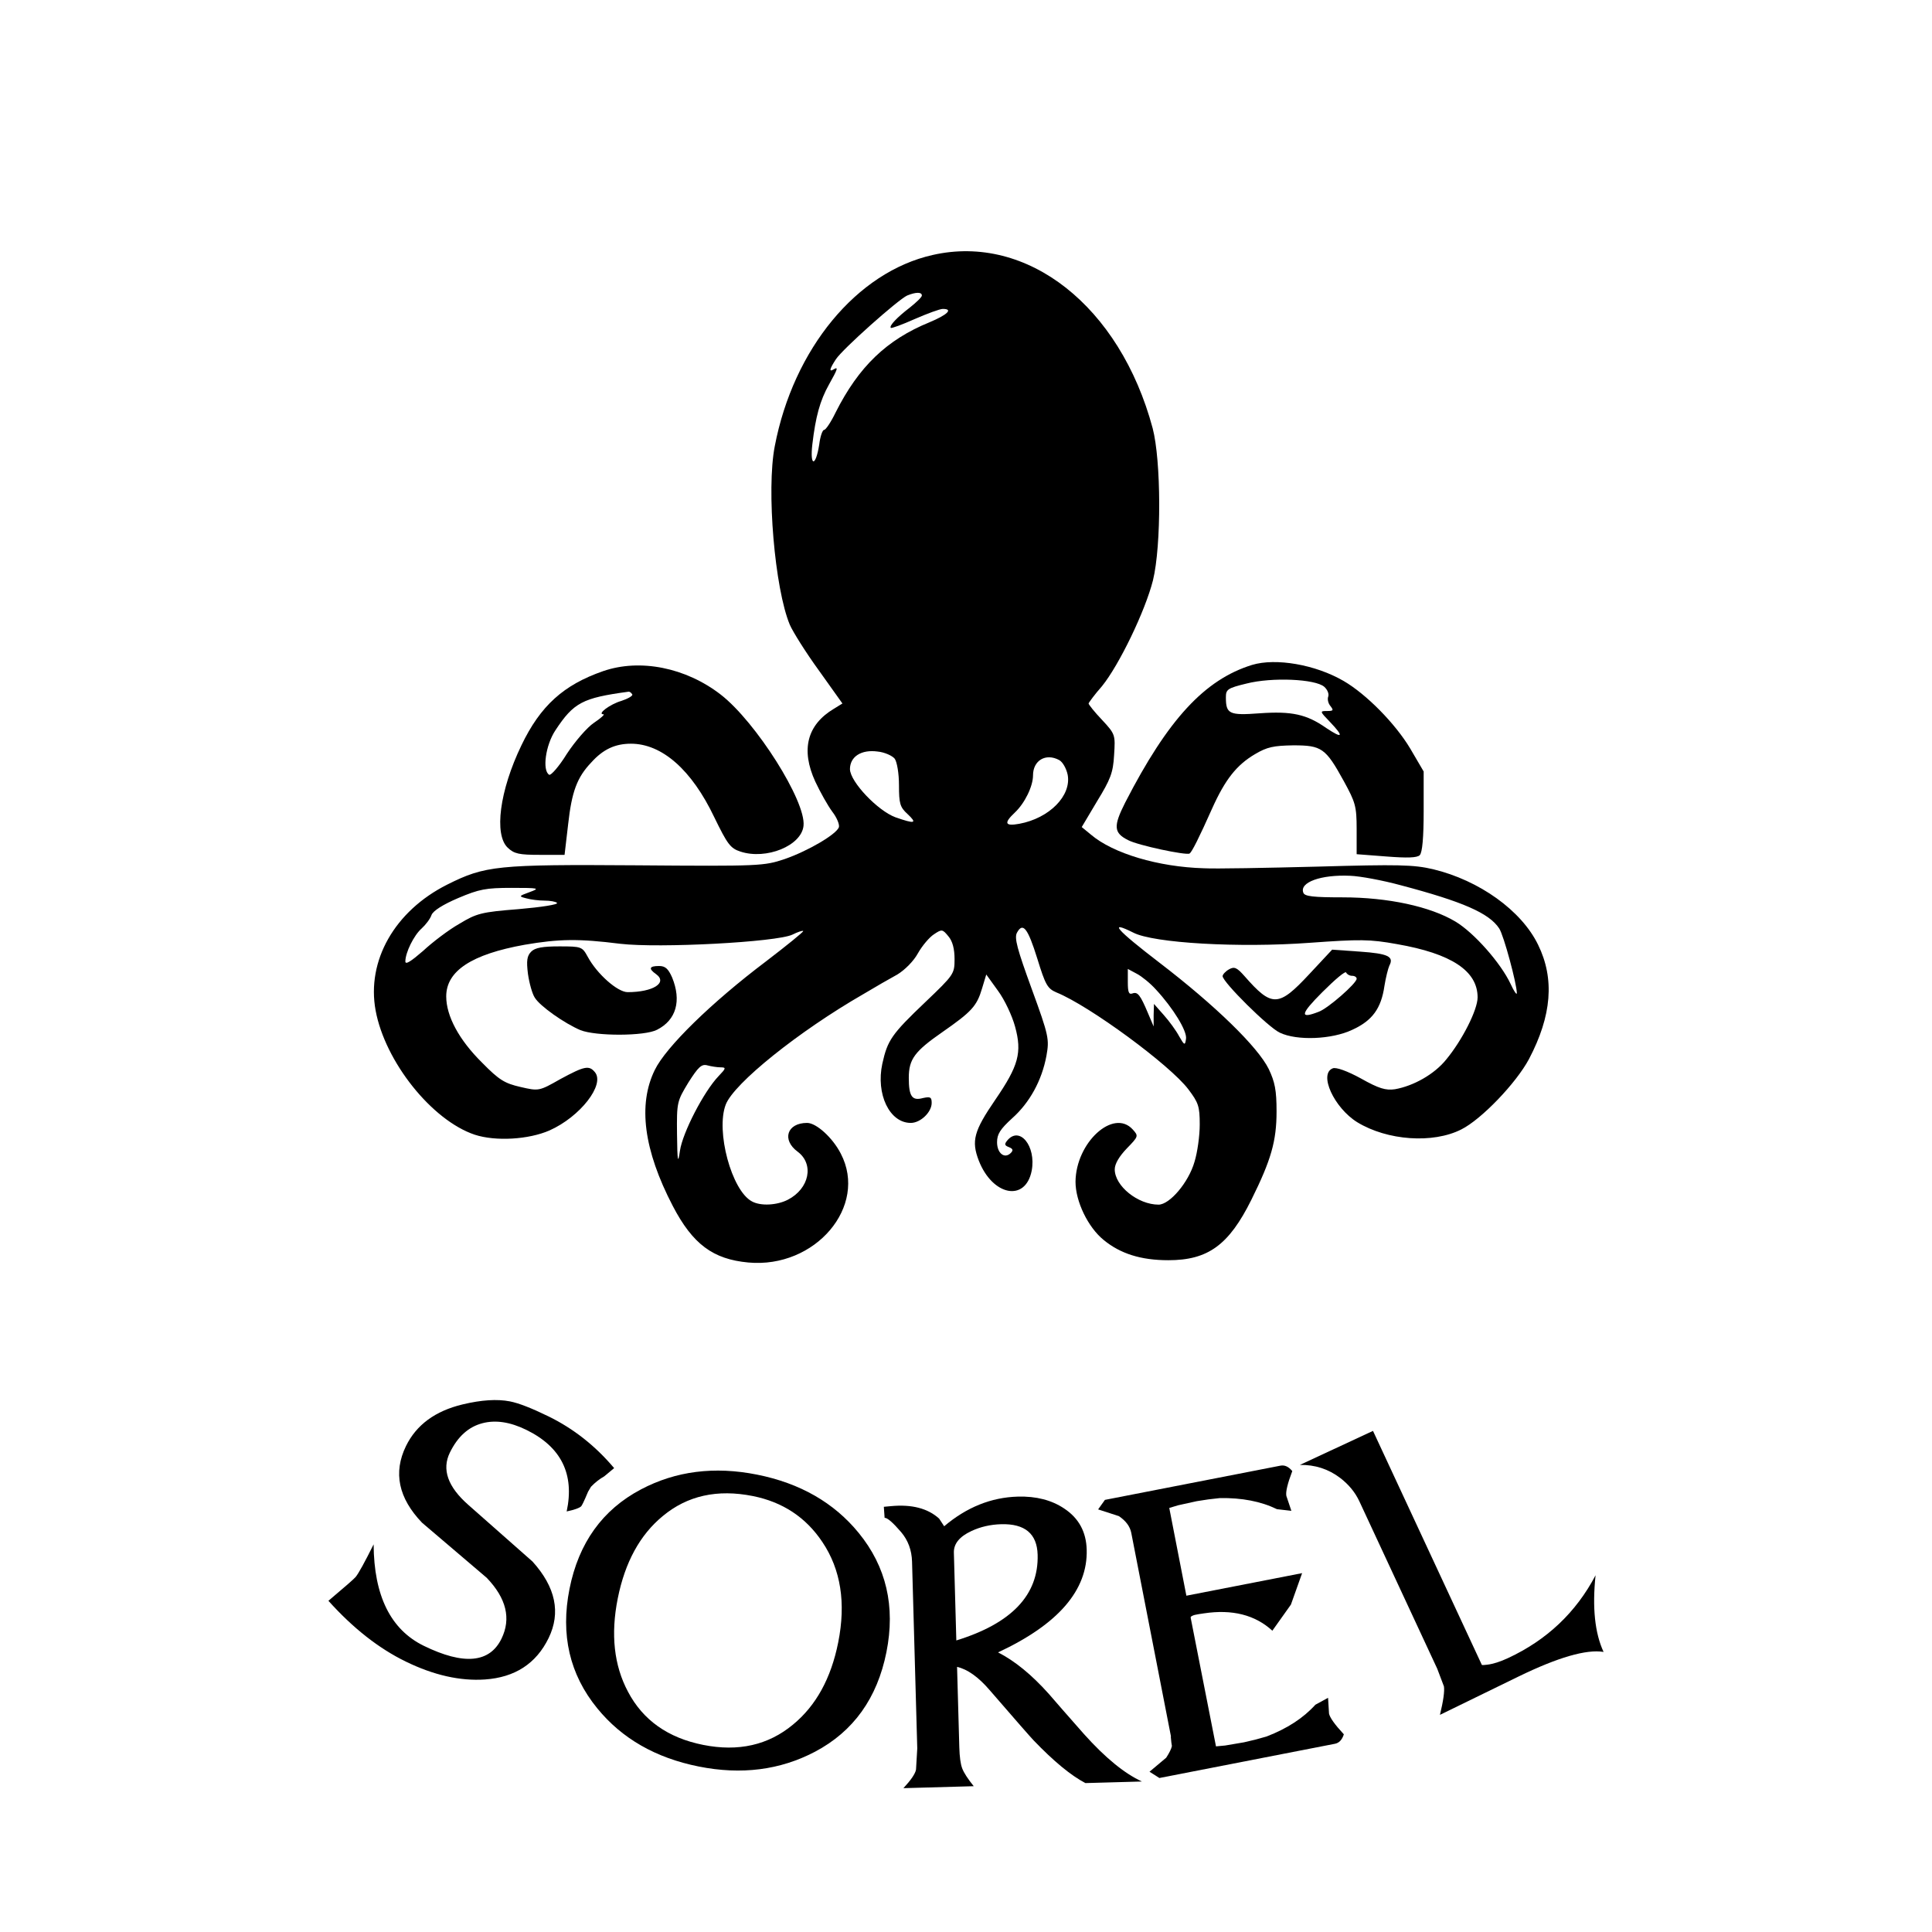
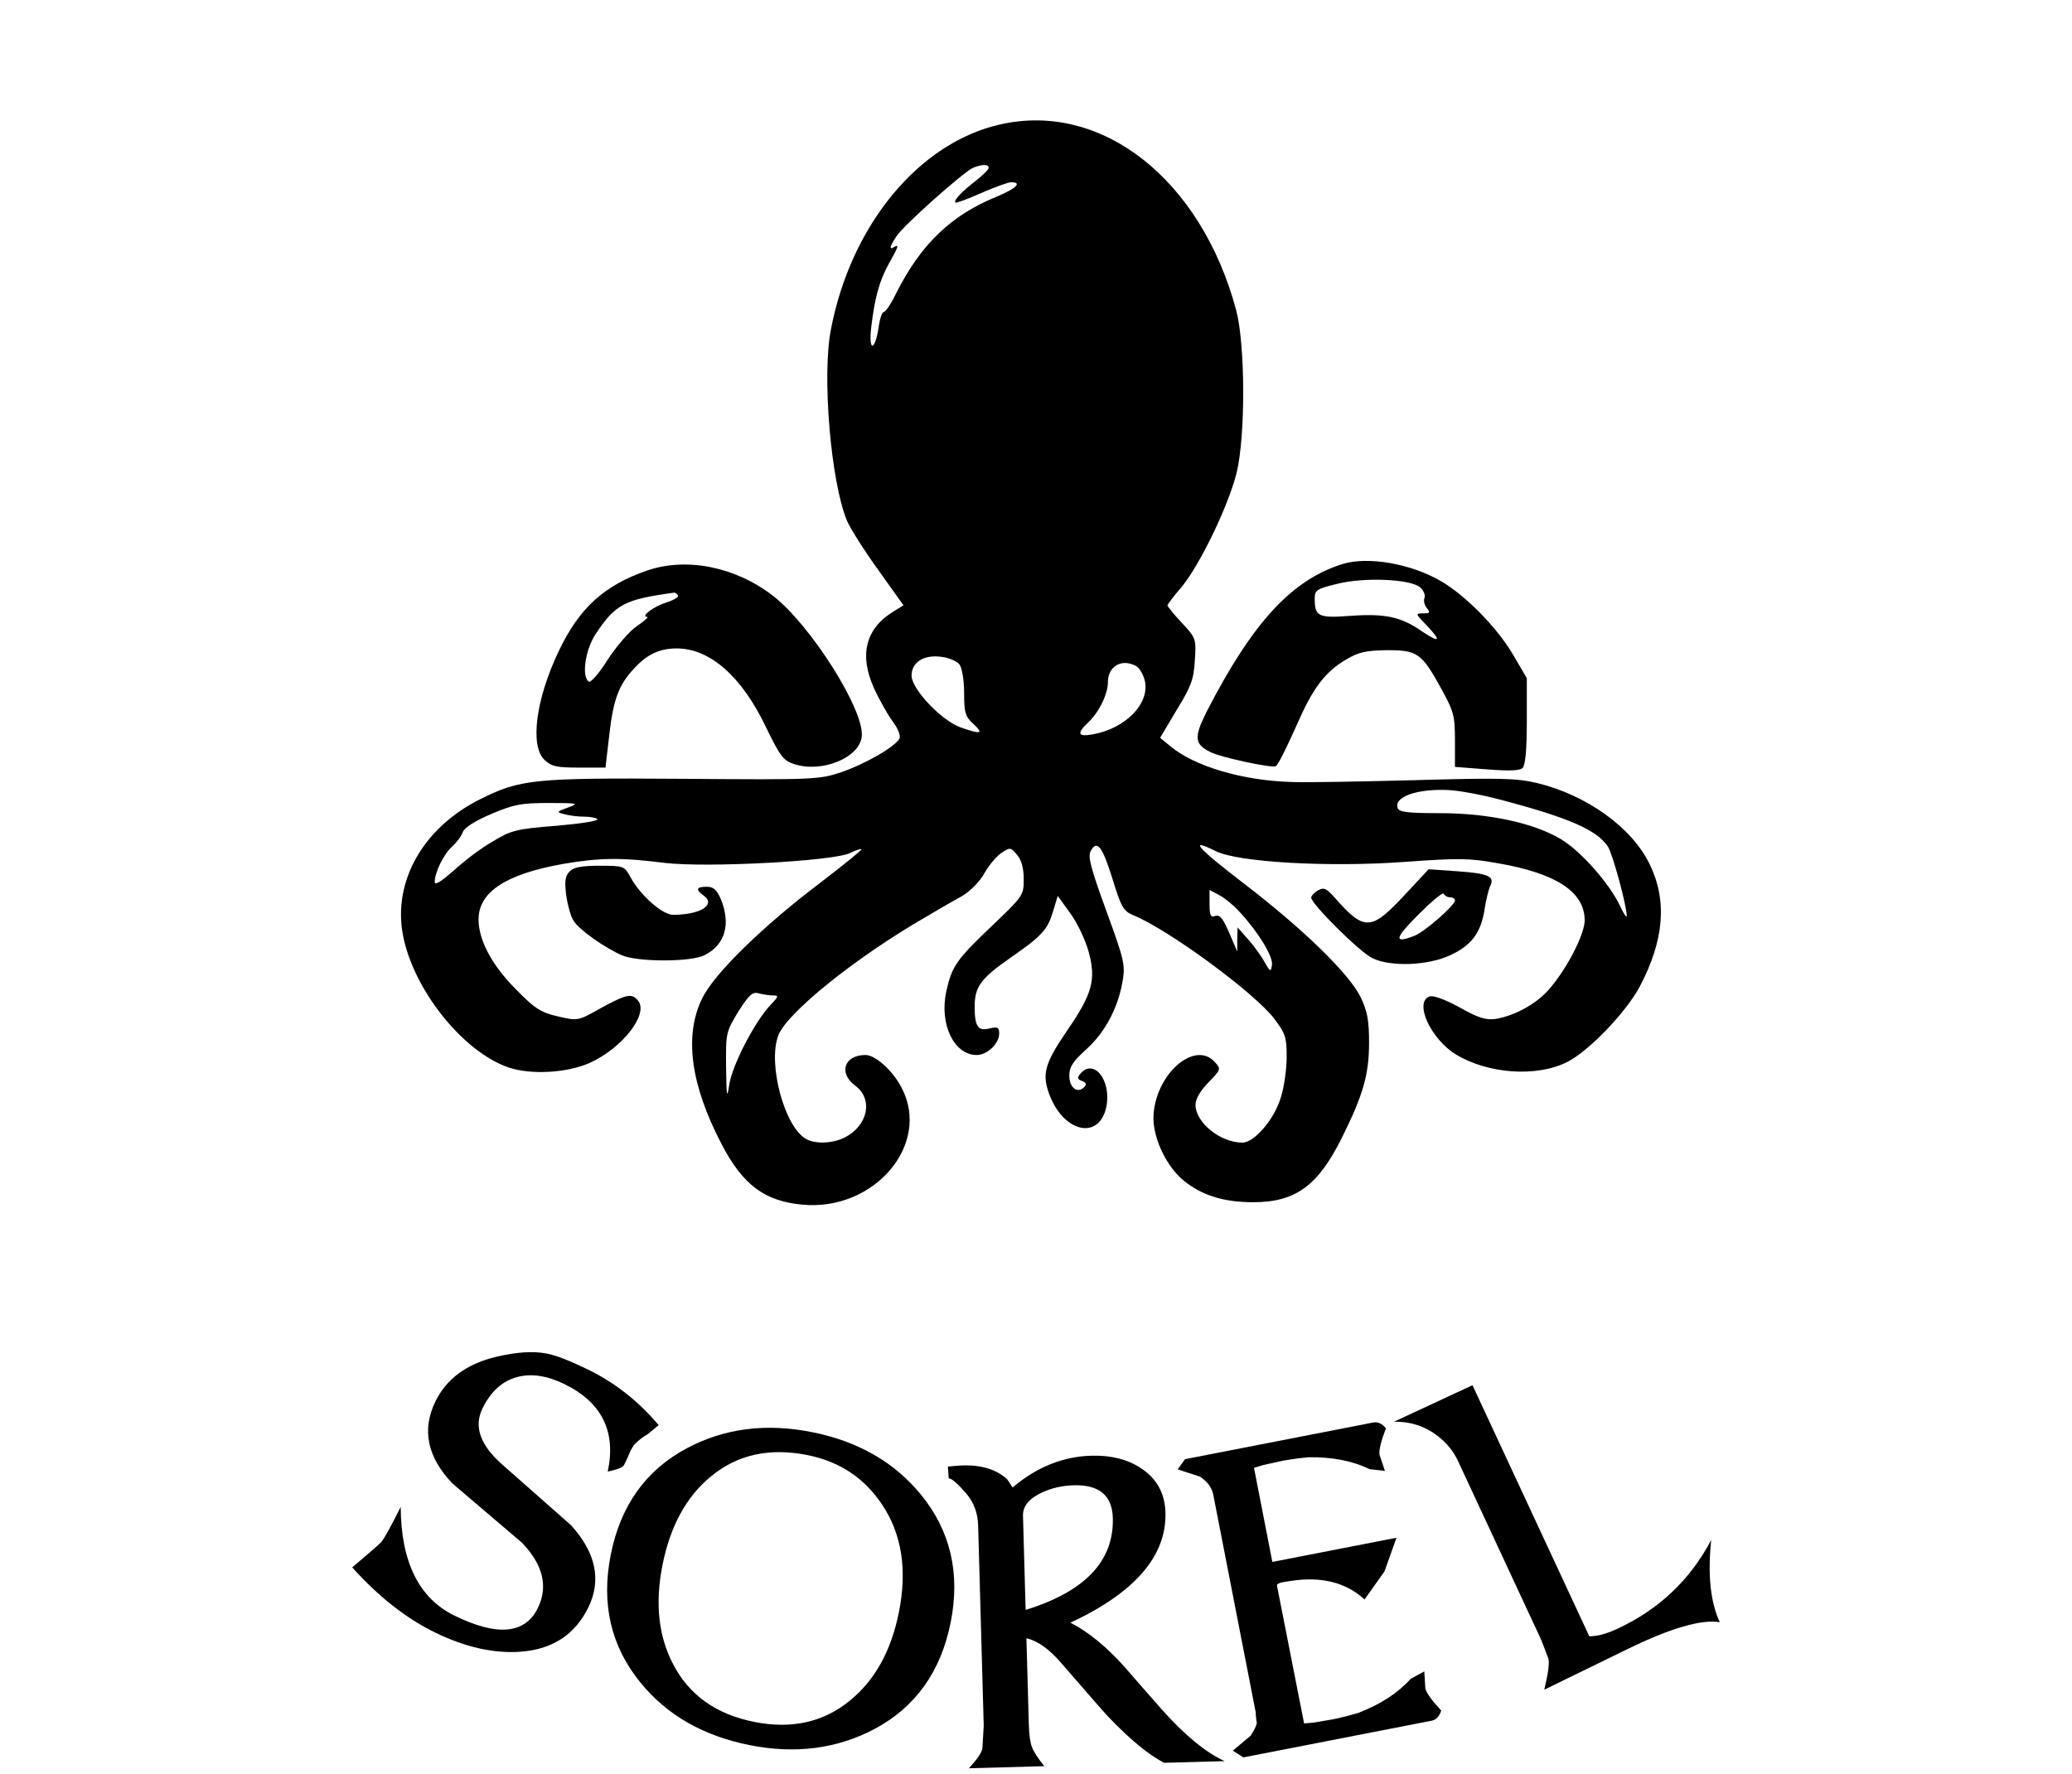
- <svg xmlns="http://www.w3.org/2000/svg" version="1.0" width="591pt" height="591pt" viewBox="0 85 591 506" preserveAspectRatio="xMidYMid" aria-labelledby="dsorel tsorel" role="img" id="svgsorel" xml:space="preserve">
-   <g transform="matrix(0.1,0,0,-0.1,0,591)" fill="currentColor" stroke="none" id="g14" style="fill-opacity:1">
-     <path d="m 2853,4705 c -232,-52 -426,-287 -483,-585 -26,-133 0,-436 46,-546 9,-21 49,-85 89,-140 l 72,-101 -26,-16 c -82,-49 -102,-125 -57,-223 15,-32 38,-73 52,-92 14,-18 23,-40 20,-48 -9,-22 -94,-72 -166,-97 -63,-21 -75,-22 -452,-19 -428,3 -464,-1 -580,-59 -161,-81 -247,-233 -219,-385 29,-157 172,-336 303,-380 64,-21 165,-15 229,13 94,42 170,140 139,178 -18,22 -32,19 -106,-21 -65,-37 -66,-37 -122,-24 -48,11 -65,21 -117,74 -71,70 -110,143 -110,203 0,78 78,129 240,158 105,18 165,19 292,3 119,-14 479,5 527,28 16,8 31,13 33,11 2,-2 -50,-44 -114,-93 -167,-126 -306,-262 -340,-332 -52,-106 -34,-245 55,-416 61,-117 123,-163 231,-173 205,-19 367,172 283,333 -25,49 -75,94 -103,94 -62,0 -78,-52 -29,-88 51,-38 36,-113 -30,-147 -33,-17 -83,-20 -110,-5 -62,33 -111,215 -80,296 25,65 223,224 421,338 35,21 82,48 104,60 23,14 50,41 63,65 13,23 35,49 49,58 24,16 26,16 44,-6 13,-15 19,-39 19,-70 0,-45 -2,-48 -89,-131 -104,-99 -116,-117 -132,-189 -20,-93 22,-181 87,-181 30,0 64,33 64,61 0,18 -4,20 -27,15 -33,-9 -43,5 -43,62 0,57 18,81 103,140 89,62 105,79 121,133 l 13,43 36,-50 c 20,-27 43,-76 52,-109 22,-80 11,-120 -61,-225 -65,-95 -73,-125 -50,-185 42,-108 143,-128 162,-31 14,75 -37,138 -75,92 -9,-11 -8,-15 5,-20 13,-5 14,-10 6,-18 -19,-19 -42,-1 -42,33 0,25 10,40 46,73 54,48 91,116 105,191 9,51 8,60 -45,205 -44,121 -54,156 -45,172 18,33 33,14 62,-79 25,-81 31,-92 59,-104 101,-41 347,-222 403,-296 31,-41 35,-52 35,-108 0,-34 -7,-85 -16,-114 -18,-63 -76,-131 -110,-131 -63,0 -134,57 -134,108 0,17 14,40 37,64 36,37 36,38 18,58 -59,65 -174,-40 -175,-160 0,-60 38,-139 86,-178 51,-42 114,-62 198,-62 121,0 185,46 254,185 60,121 77,179 77,270 0,65 -5,90 -24,130 -33,67 -163,194 -334,325 -133,102 -158,131 -80,92 62,-32 323,-47 540,-31 153,11 183,11 266,-4 167,-29 247,-82 247,-163 0,-38 -47,-131 -96,-190 -36,-45 -100,-81 -157,-91 -28,-4 -49,2 -104,33 -42,23 -76,35 -86,31 -44,-17 4,-121 75,-165 92,-56 231,-66 318,-22 62,31 168,142 207,215 70,133 79,246 28,350 -51,105 -180,197 -321,231 -60,14 -106,15 -354,8 -157,-4 -313,-7 -348,-5 -138,4 -277,45 -345,103 l -28,23 47,79 c 41,67 49,87 52,141 4,62 4,64 -37,108 -23,24 -41,47 -41,50 0,2 18,27 41,53 52,64 132,229 156,324 26,107 25,366 -1,465 -100,373 -383,596 -673,530 z m -33,-124 c 0,-5 -17,-21 -37,-37 -38,-29 -64,-56 -58,-62 2,-2 35,10 73,27 39,17 77,31 86,31 33,0 14,-18 -41,-41 -130,-53 -216,-135 -287,-276 -14,-29 -30,-53 -35,-53 -5,0 -12,-20 -15,-45 -11,-69 -29,-68 -21,1 10,84 23,133 51,183 27,48 29,55 14,46 -15,-9 -12,2 7,31 21,32 191,183 218,195 27,11 45,11 45,0 z m -83,-1417 c 7,-10 13,-45 13,-81 0,-56 3,-67 26,-88 31,-29 23,-31 -37,-10 -54,20 -138,108 -139,147 0,38 34,61 85,54 21,-2 45,-13 52,-22 z m 503,-4 c 11,-6 22,-26 26,-45 12,-64 -56,-133 -148,-150 -44,-8 -48,2 -14,34 31,29 56,81 56,114 0,46 39,69 80,47 z m 1045,-383 c 189,-50 270,-85 301,-132 14,-21 54,-170 54,-198 0,-7 -9,6 -19,28 -30,64 -112,157 -169,191 -77,46 -206,74 -345,74 -90,0 -116,3 -120,14 -13,32 54,56 143,52 30,-1 100,-14 155,-29 z m -2665,-21 c -33,-12 -34,-13 -10,-19 14,-4 39,-7 56,-7 17,0 34,-3 38,-7 4,-5 -48,-13 -117,-19 -115,-9 -129,-13 -182,-45 -32,-18 -82,-56 -111,-83 -37,-32 -54,-43 -54,-32 0,27 26,80 50,101 12,11 26,29 30,41 5,13 35,32 82,52 64,27 84,31 163,31 84,0 88,-1 55,-13 z m 1916,-298 c 52,-56 96,-127 92,-151 -3,-21 -5,-20 -21,8 -9,17 -30,46 -47,65 l -30,34 -1,-34 v -35 l -17,40 c -24,57 -32,67 -48,61 -11,-4 -14,4 -14,35 v 40 l 28,-15 c 15,-8 41,-29 58,-48 z M 2204,2220 c 18,0 17,-3 -6,-27 -45,-47 -110,-173 -118,-228 -6,-42 -8,-35 -9,50 -1,99 0,101 35,159 30,47 40,57 58,52 11,-3 30,-6 40,-6 z" id="path4" style="fill-opacity:1" />
-     <path d="m 3830,3451 c -145,-45 -257,-166 -388,-421 -37,-73 -35,-93 9,-115 30,-16 177,-47 188,-41 7,5 28,46 69,138 40,89 75,133 131,166 37,22 57,26 117,27 87,0 99,-8 155,-110 35,-64 39,-76 39,-146 v -77 l 91,-7 c 64,-5 94,-4 102,4 8,8 12,55 12,134 v 122 l -41,70 c -46,77 -135,167 -204,207 -86,50 -207,71 -280,49 z m 221,-67 c 10,-9 15,-22 12,-30 -3,-8 0,-21 7,-29 10,-13 9,-15 -11,-15 -22,0 -22,-1 9,-33 44,-46 40,-53 -11,-19 -60,42 -105,52 -204,45 -93,-7 -103,-2 -103,49 0,24 5,28 63,42 78,20 211,14 238,-10 z" id="path6" style="fill-opacity:1" />
-     <path d="m 1845,3432 c -121,-42 -192,-106 -250,-227 -67,-139 -84,-273 -42,-313 20,-19 35,-22 99,-22 h 75 l 11,94 c 11,99 27,143 71,189 36,40 73,57 121,57 95,0 186,-80 255,-225 40,-82 49,-95 80,-105 79,-26 187,18 193,79 8,75 -146,318 -253,401 -107,83 -247,111 -360,72 z m 89,-71 c 3,-4 -12,-13 -33,-20 -35,-10 -76,-41 -55,-41 5,0 -8,-12 -29,-26 -21,-14 -58,-57 -83,-95 -24,-39 -49,-67 -54,-64 -22,13 -11,91 19,136 56,85 83,99 223,118 4,1 9,-3 12,-8 z" id="path8" style="fill-opacity:1" />
-     <path d="m 1625,2574 c -13,-13 -15,-28 -10,-68 4,-28 13,-61 21,-73 16,-26 90,-78 139,-99 47,-19 197,-19 235,1 59,30 75,89 46,160 -12,27 -21,35 -40,35 -30,0 -33,-8 -9,-25 36,-26 -9,-55 -87,-55 -31,0 -94,56 -122,108 -17,31 -19,32 -87,32 -51,0 -74,-4 -86,-16 z" id="path10" style="fill-opacity:1" />
-     <path d="m 4005,2505 c -94,-101 -114,-102 -198,-6 -23,26 -31,30 -47,21 -11,-6 -20,-16 -20,-21 0,-18 140,-157 175,-173 52,-25 159,-21 222,9 61,28 88,65 98,134 4,25 11,53 15,62 15,28 -4,37 -90,43 l -85,6 z m 131,-5 c 8,0 14,-4 14,-9 0,-14 -88,-91 -116,-101 -59,-23 -57,-8 11,60 39,39 71,66 73,60 2,-5 10,-10 18,-10 z" id="path12" style="fill-opacity:1" />
+ <svg xmlns="http://www.w3.org/2000/svg" version="1.0" width="591pt" height="506pt" viewBox="0 85 591 506" preserveAspectRatio="xMidYMid" aria-labelledby="dsorel tsorel" role="img" id="svgsorel" xml:space="preserve">
+   <g transform="matrix(0.1,0,0,-0.1,0,591)" stroke="none" id="g14">
+     <path fill="currentColor" d="m 2853,4705 c -232,-52 -426,-287 -483,-585 -26,-133 0,-436 46,-546 9,-21 49,-85 89,-140 l 72,-101 -26,-16 c -82,-49 -102,-125 -57,-223 15,-32 38,-73 52,-92 14,-18 23,-40 20,-48 -9,-22 -94,-72 -166,-97 -63,-21 -75,-22 -452,-19 -428,3 -464,-1 -580,-59 -161,-81 -247,-233 -219,-385 29,-157 172,-336 303,-380 64,-21 165,-15 229,13 94,42 170,140 139,178 -18,22 -32,19 -106,-21 -65,-37 -66,-37 -122,-24 -48,11 -65,21 -117,74 -71,70 -110,143 -110,203 0,78 78,129 240,158 105,18 165,19 292,3 119,-14 479,5 527,28 16,8 31,13 33,11 2,-2 -50,-44 -114,-93 -167,-126 -306,-262 -340,-332 -52,-106 -34,-245 55,-416 61,-117 123,-163 231,-173 205,-19 367,172 283,333 -25,49 -75,94 -103,94 -62,0 -78,-52 -29,-88 51,-38 36,-113 -30,-147 -33,-17 -83,-20 -110,-5 -62,33 -111,215 -80,296 25,65 223,224 421,338 35,21 82,48 104,60 23,14 50,41 63,65 13,23 35,49 49,58 24,16 26,16 44,-6 13,-15 19,-39 19,-70 0,-45 -2,-48 -89,-131 -104,-99 -116,-117 -132,-189 -20,-93 22,-181 87,-181 30,0 64,33 64,61 0,18 -4,20 -27,15 -33,-9 -43,5 -43,62 0,57 18,81 103,140 89,62 105,79 121,133 l 13,43 36,-50 c 20,-27 43,-76 52,-109 22,-80 11,-120 -61,-225 -65,-95 -73,-125 -50,-185 42,-108 143,-128 162,-31 14,75 -37,138 -75,92 -9,-11 -8,-15 5,-20 13,-5 14,-10 6,-18 -19,-19 -42,-1 -42,33 0,25 10,40 46,73 54,48 91,116 105,191 9,51 8,60 -45,205 -44,121 -54,156 -45,172 18,33 33,14 62,-79 25,-81 31,-92 59,-104 101,-41 347,-222 403,-296 31,-41 35,-52 35,-108 0,-34 -7,-85 -16,-114 -18,-63 -76,-131 -110,-131 -63,0 -134,57 -134,108 0,17 14,40 37,64 36,37 36,38 18,58 -59,65 -174,-40 -175,-160 0,-60 38,-139 86,-178 51,-42 114,-62 198,-62 121,0 185,46 254,185 60,121 77,179 77,270 0,65 -5,90 -24,130 -33,67 -163,194 -334,325 -133,102 -158,131 -80,92 62,-32 323,-47 540,-31 153,11 183,11 266,-4 167,-29 247,-82 247,-163 0,-38 -47,-131 -96,-190 -36,-45 -100,-81 -157,-91 -28,-4 -49,2 -104,33 -42,23 -76,35 -86,31 -44,-17 4,-121 75,-165 92,-56 231,-66 318,-22 62,31 168,142 207,215 70,133 79,246 28,350 -51,105 -180,197 -321,231 -60,14 -106,15 -354,8 -157,-4 -313,-7 -348,-5 -138,4 -277,45 -345,103 l -28,23 47,79 c 41,67 49,87 52,141 4,62 4,64 -37,108 -23,24 -41,47 -41,50 0,2 18,27 41,53 52,64 132,229 156,324 26,107 25,366 -1,465 -100,373 -383,596 -673,530 z m -33,-124 c 0,-5 -17,-21 -37,-37 -38,-29 -64,-56 -58,-62 2,-2 35,10 73,27 39,17 77,31 86,31 33,0 14,-18 -41,-41 -130,-53 -216,-135 -287,-276 -14,-29 -30,-53 -35,-53 -5,0 -12,-20 -15,-45 -11,-69 -29,-68 -21,1 10,84 23,133 51,183 27,48 29,55 14,46 -15,-9 -12,2 7,31 21,32 191,183 218,195 27,11 45,11 45,0 z m -83,-1417 c 7,-10 13,-45 13,-81 0,-56 3,-67 26,-88 31,-29 23,-31 -37,-10 -54,20 -138,108 -139,147 0,38 34,61 85,54 21,-2 45,-13 52,-22 z m 503,-4 c 11,-6 22,-26 26,-45 12,-64 -56,-133 -148,-150 -44,-8 -48,2 -14,34 31,29 56,81 56,114 0,46 39,69 80,47 z m 1045,-383 c 189,-50 270,-85 301,-132 14,-21 54,-170 54,-198 0,-7 -9,6 -19,28 -30,64 -112,157 -169,191 -77,46 -206,74 -345,74 -90,0 -116,3 -120,14 -13,32 54,56 143,52 30,-1 100,-14 155,-29 z m -2665,-21 c -33,-12 -34,-13 -10,-19 14,-4 39,-7 56,-7 17,0 34,-3 38,-7 4,-5 -48,-13 -117,-19 -115,-9 -129,-13 -182,-45 -32,-18 -82,-56 -111,-83 -37,-32 -54,-43 -54,-32 0,27 26,80 50,101 12,11 26,29 30,41 5,13 35,32 82,52 64,27 84,31 163,31 84,0 88,-1 55,-13 z m 1916,-298 c 52,-56 96,-127 92,-151 -3,-21 -5,-20 -21,8 -9,17 -30,46 -47,65 l -30,34 -1,-34 v -35 l -17,40 c -24,57 -32,67 -48,61 -11,-4 -14,4 -14,35 v 40 l 28,-15 c 15,-8 41,-29 58,-48 z M 2204,2220 c 18,0 17,-3 -6,-27 -45,-47 -110,-173 -118,-228 -6,-42 -8,-35 -9,50 -1,99 0,101 35,159 30,47 40,57 58,52 11,-3 30,-6 40,-6 z" id="path4" />
+     <path fill="currentColor" d="m 3830,3451 c -145,-45 -257,-166 -388,-421 -37,-73 -35,-93 9,-115 30,-16 177,-47 188,-41 7,5 28,46 69,138 40,89 75,133 131,166 37,22 57,26 117,27 87,0 99,-8 155,-110 35,-64 39,-76 39,-146 v -77 l 91,-7 c 64,-5 94,-4 102,4 8,8 12,55 12,134 v 122 l -41,70 c -46,77 -135,167 -204,207 -86,50 -207,71 -280,49 z m 221,-67 c 10,-9 15,-22 12,-30 -3,-8 0,-21 7,-29 10,-13 9,-15 -11,-15 -22,0 -22,-1 9,-33 44,-46 40,-53 -11,-19 -60,42 -105,52 -204,45 -93,-7 -103,-2 -103,49 0,24 5,28 63,42 78,20 211,14 238,-10 z" id="path6" />
+     <path fill="currentColor" d="m 1845,3432 c -121,-42 -192,-106 -250,-227 -67,-139 -84,-273 -42,-313 20,-19 35,-22 99,-22 h 75 l 11,94 c 11,99 27,143 71,189 36,40 73,57 121,57 95,0 186,-80 255,-225 40,-82 49,-95 80,-105 79,-26 187,18 193,79 8,75 -146,318 -253,401 -107,83 -247,111 -360,72 z m 89,-71 c 3,-4 -12,-13 -33,-20 -35,-10 -76,-41 -55,-41 5,0 -8,-12 -29,-26 -21,-14 -58,-57 -83,-95 -24,-39 -49,-67 -54,-64 -22,13 -11,91 19,136 56,85 83,99 223,118 4,1 9,-3 12,-8 z" id="path8" />
+     <path fill="currentColor" d="m 1625,2574 c -13,-13 -15,-28 -10,-68 4,-28 13,-61 21,-73 16,-26 90,-78 139,-99 47,-19 197,-19 235,1 59,30 75,89 46,160 -12,27 -21,35 -40,35 -30,0 -33,-8 -9,-25 36,-26 -9,-55 -87,-55 -31,0 -94,56 -122,108 -17,31 -19,32 -87,32 -51,0 -74,-4 -86,-16 z" id="path10" />
+     <path fill="currentColor" d="m 4005,2505 c -94,-101 -114,-102 -198,-6 -23,26 -31,30 -47,21 -11,-6 -20,-16 -20,-21 0,-18 140,-157 175,-173 52,-25 159,-21 222,9 61,28 88,65 98,134 4,25 11,53 15,62 15,28 -4,37 -90,43 l -85,6 z m 131,-5 c 8,0 14,-4 14,-9 0,-14 -88,-91 -116,-101 -59,-23 -57,-8 11,60 39,39 71,66 73,60 2,-5 10,-10 18,-10 z" id="path12" />
  </g>
-   <g id="g851" transform="translate(3.03974,370.4548)" fill="currentColor" style="fill-opacity:1">
-     <path d="m 164.767,173.159 q -5.705,11.69 -19.469,12.64 -11.408,0.77 -24.235,-5.49 -12.385,-6.044 -23.638,-18.577 7.58,-6.394 8.326,-7.281 1.398,-1.743 5.501,-9.99 0.133,23.615 15.361,31.047 18.325,8.943 23.752,-2.178 4.502,-9.226 -4.519,-18.636 l -19.785,-16.853 q -10.832,-11.311 -4.911,-23.443 4.749,-9.731 17.33,-12.745 8.596,-2.064 14.456,-0.925 4.001,0.779 11.773,4.572 11.5,5.613 20.121,15.844 l -3.026,2.513 q -2.158,1.216 -4.057,3.184 l -0.897,1.518 q -0.922,2.21 -1.477,3.348 -0.401,0.821 -0.618,1.107 -0.873,0.826 -4.45,1.584 3.672,-17.142 -12.378,-24.975 -7.393,-3.608 -13.415,-2.009 -6.368,1.665 -9.945,8.995 -3.762,7.709 5.657,15.983 l 19.632,17.327 q 10.616,11.753 4.911,23.443 z" id="path791" style="fill-opacity:1" />
-     <path d="m 268.122,177.421 q -4.224,21.169 -21.857,30.484 -16.02,8.418 -35.533,4.524 -19.79,-3.949 -31.075,-17.816 -12.679,-15.508 -8.482,-36.538 4.21,-21.1 21.843,-30.415 15.951,-8.432 35.533,-4.524 19.721,3.935 31.075,17.816 12.679,15.508 8.496,36.469 z m -14.756,-2.945 q 3.619,-18.135 -4.84,-30.721 -7.561,-11.332 -21.283,-14.07 -16.273,-3.247 -27.535,6.121 -10.462,8.595 -13.779,25.213 -3.289,16.48 3.129,28.515 6.859,13.056 22.994,16.275 16.135,3.22 27.48,-6.203 10.545,-8.65 13.834,-25.13 z" id="path793" style="fill-opacity:1" />
-     <path d="m 346.276,217.007 -17.29,0.483 q -6.639,-3.472 -15.84,-13.063 -1.449,-1.507 -13.515,-15.449 -5.089,-5.907 -9.904,-7.039 l 0.687,24.6 q 0.124,4.428 0.883,6.447 0.76,2.019 3.529,5.458 l -21.507,0.601 q 3.482,-3.755 3.851,-5.664 l 0.382,-6.482 -1.596,-57.142 q -0.147,-5.271 -3.348,-9.051 -3.78,-4.396 -5.046,-4.361 l -0.235,-3.37 2.175,-0.201 q 9.541,-0.9 14.737,3.809 l 1.543,2.348 q 10.307,-8.729 22.537,-9.07 8.434,-0.236 14.241,3.682 6.594,4.388 6.822,12.541 0.518,18.555 -27.117,31.426 7.707,3.935 15.549,12.719 2.763,3.229 10.754,12.29 9.728,10.842 17.708,14.488 z m -31.903,-69.378 q -0.269,-9.629 -11.163,-9.325 -4.92,0.137 -9.086,2.083 -5.486,2.545 -5.372,6.621 l 0.75,26.849 q 25.385,-7.814 24.871,-26.228 z" id="path795" style="fill-opacity:1" />
-     <path d="m 408.041,202.574 q -0.798,2.52 -2.731,2.896 l -53.692,10.467 -3.024,-1.918 5.109,-4.291 q 1.487,-2.296 1.741,-3.563 -0.175,-0.897 -0.331,-2.801 l 0.042,-0.151 -12.136,-62.25 q -0.579,-2.968 -3.795,-5.134 l -6.347,-2.058 2.083,-2.913 53.692,-10.467 q 1.932,-0.377 3.619,1.659 -2.179,5.726 -1.816,7.589 l 1.536,4.572 -4.396,-0.504 q -7.36,-3.58 -17.496,-3.395 l -3.504,0.397 -3.547,0.548 -5.701,1.255 -2.707,0.814 5.234,26.846 35.404,-6.902 -3.425,9.622 -5.679,7.984 q -7.935,-7.264 -20.948,-5.3 -0.276,0.054 -1.601,0.24 -1.394,0.2 -1.974,0.528 -0.594,0.259 -0.444,0.66 l 7.724,39.255 2.814,-0.262 5.755,-0.979 3.493,-0.824 3.397,-0.949 q 9.464,-3.636 14.94,-9.718 l 3.885,-2.119 0.294,4.814 q 0.363,1.863 4.533,6.351 z" id="path797" style="fill-opacity:1" />
-     <path d="m 485.044,153.926 q -1.552,14.835 2.452,23.442 -7.891,-1.292 -26.039,7.538 l -24.018,11.716 q 1.567,-6.467 1.221,-8.711 l -2.049,-5.406 -23.814,-51.193 q -1.928,-4.144 -5.9,-7.182 -5.39,-4.084 -12.314,-3.965 l 22.377,-10.409 33.304,71.594 q 0.28,0.102 1.669,-0.079 2.715,-0.332 6.349,-2.023 17.787,-8.274 26.762,-25.322 z" id="path799" style="fill-opacity:1" />
+   <g id="g851" transform="translate(3.03974,370.4548)">
+     <path fill="currentColor" d="m 164.767,173.159 q -5.705,11.69 -19.469,12.64 -11.408,0.77 -24.235,-5.49 -12.385,-6.044 -23.638,-18.577 7.58,-6.394 8.326,-7.281 1.398,-1.743 5.501,-9.99 0.133,23.615 15.361,31.047 18.325,8.943 23.752,-2.178 4.502,-9.226 -4.519,-18.636 l -19.785,-16.853 q -10.832,-11.311 -4.911,-23.443 4.749,-9.731 17.33,-12.745 8.596,-2.064 14.456,-0.925 4.001,0.779 11.773,4.572 11.5,5.613 20.121,15.844 l -3.026,2.513 q -2.158,1.216 -4.057,3.184 l -0.897,1.518 q -0.922,2.21 -1.477,3.348 -0.401,0.821 -0.618,1.107 -0.873,0.826 -4.45,1.584 3.672,-17.142 -12.378,-24.975 -7.393,-3.608 -13.415,-2.009 -6.368,1.665 -9.945,8.995 -3.762,7.709 5.657,15.983 l 19.632,17.327 q 10.616,11.753 4.911,23.443 z" id="path791" />
+     <path fill="currentColor" d="m 268.122,177.421 q -4.224,21.169 -21.857,30.484 -16.02,8.418 -35.533,4.524 -19.79,-3.949 -31.075,-17.816 -12.679,-15.508 -8.482,-36.538 4.21,-21.1 21.843,-30.415 15.951,-8.432 35.533,-4.524 19.721,3.935 31.075,17.816 12.679,15.508 8.496,36.469 z m -14.756,-2.945 q 3.619,-18.135 -4.84,-30.721 -7.561,-11.332 -21.283,-14.07 -16.273,-3.247 -27.535,6.121 -10.462,8.595 -13.779,25.213 -3.289,16.48 3.129,28.515 6.859,13.056 22.994,16.275 16.135,3.22 27.48,-6.203 10.545,-8.65 13.834,-25.13 z" id="path793" />
+     <path fill="currentColor" d="m 346.276,217.007 -17.29,0.483 q -6.639,-3.472 -15.84,-13.063 -1.449,-1.507 -13.515,-15.449 -5.089,-5.907 -9.904,-7.039 l 0.687,24.6 q 0.124,4.428 0.883,6.447 0.76,2.019 3.529,5.458 l -21.507,0.601 q 3.482,-3.755 3.851,-5.664 l 0.382,-6.482 -1.596,-57.142 q -0.147,-5.271 -3.348,-9.051 -3.78,-4.396 -5.046,-4.361 l -0.235,-3.37 2.175,-0.201 q 9.541,-0.9 14.737,3.809 l 1.543,2.348 q 10.307,-8.729 22.537,-9.07 8.434,-0.236 14.241,3.682 6.594,4.388 6.822,12.541 0.518,18.555 -27.117,31.426 7.707,3.935 15.549,12.719 2.763,3.229 10.754,12.29 9.728,10.842 17.708,14.488 z m -31.903,-69.378 q -0.269,-9.629 -11.163,-9.325 -4.92,0.137 -9.086,2.083 -5.486,2.545 -5.372,6.621 l 0.75,26.849 q 25.385,-7.814 24.871,-26.228 z" id="path795" />
+     <path fill="currentColor" d="m 408.041,202.574 q -0.798,2.52 -2.731,2.896 l -53.692,10.467 -3.024,-1.918 5.109,-4.291 q 1.487,-2.296 1.741,-3.563 -0.175,-0.897 -0.331,-2.801 l 0.042,-0.151 -12.136,-62.25 q -0.579,-2.968 -3.795,-5.134 l -6.347,-2.058 2.083,-2.913 53.692,-10.467 q 1.932,-0.377 3.619,1.659 -2.179,5.726 -1.816,7.589 l 1.536,4.572 -4.396,-0.504 q -7.36,-3.58 -17.496,-3.395 l -3.504,0.397 -3.547,0.548 -5.701,1.255 -2.707,0.814 5.234,26.846 35.404,-6.902 -3.425,9.622 -5.679,7.984 q -7.935,-7.264 -20.948,-5.3 -0.276,0.054 -1.601,0.24 -1.394,0.2 -1.974,0.528 -0.594,0.259 -0.444,0.66 l 7.724,39.255 2.814,-0.262 5.755,-0.979 3.493,-0.824 3.397,-0.949 q 9.464,-3.636 14.94,-9.718 l 3.885,-2.119 0.294,4.814 q 0.363,1.863 4.533,6.351 z" id="path797" />
+     <path fill="currentColor" d="m 485.044,153.926 q -1.552,14.835 2.452,23.442 -7.891,-1.292 -26.039,7.538 l -24.018,11.716 q 1.567,-6.467 1.221,-8.711 l -2.049,-5.406 -23.814,-51.193 q -1.928,-4.144 -5.9,-7.182 -5.39,-4.084 -12.314,-3.965 l 22.377,-10.409 33.304,71.594 q 0.28,0.102 1.669,-0.079 2.715,-0.332 6.349,-2.023 17.787,-8.274 26.762,-25.322 z" id="path799" />
  </g>
</svg>
